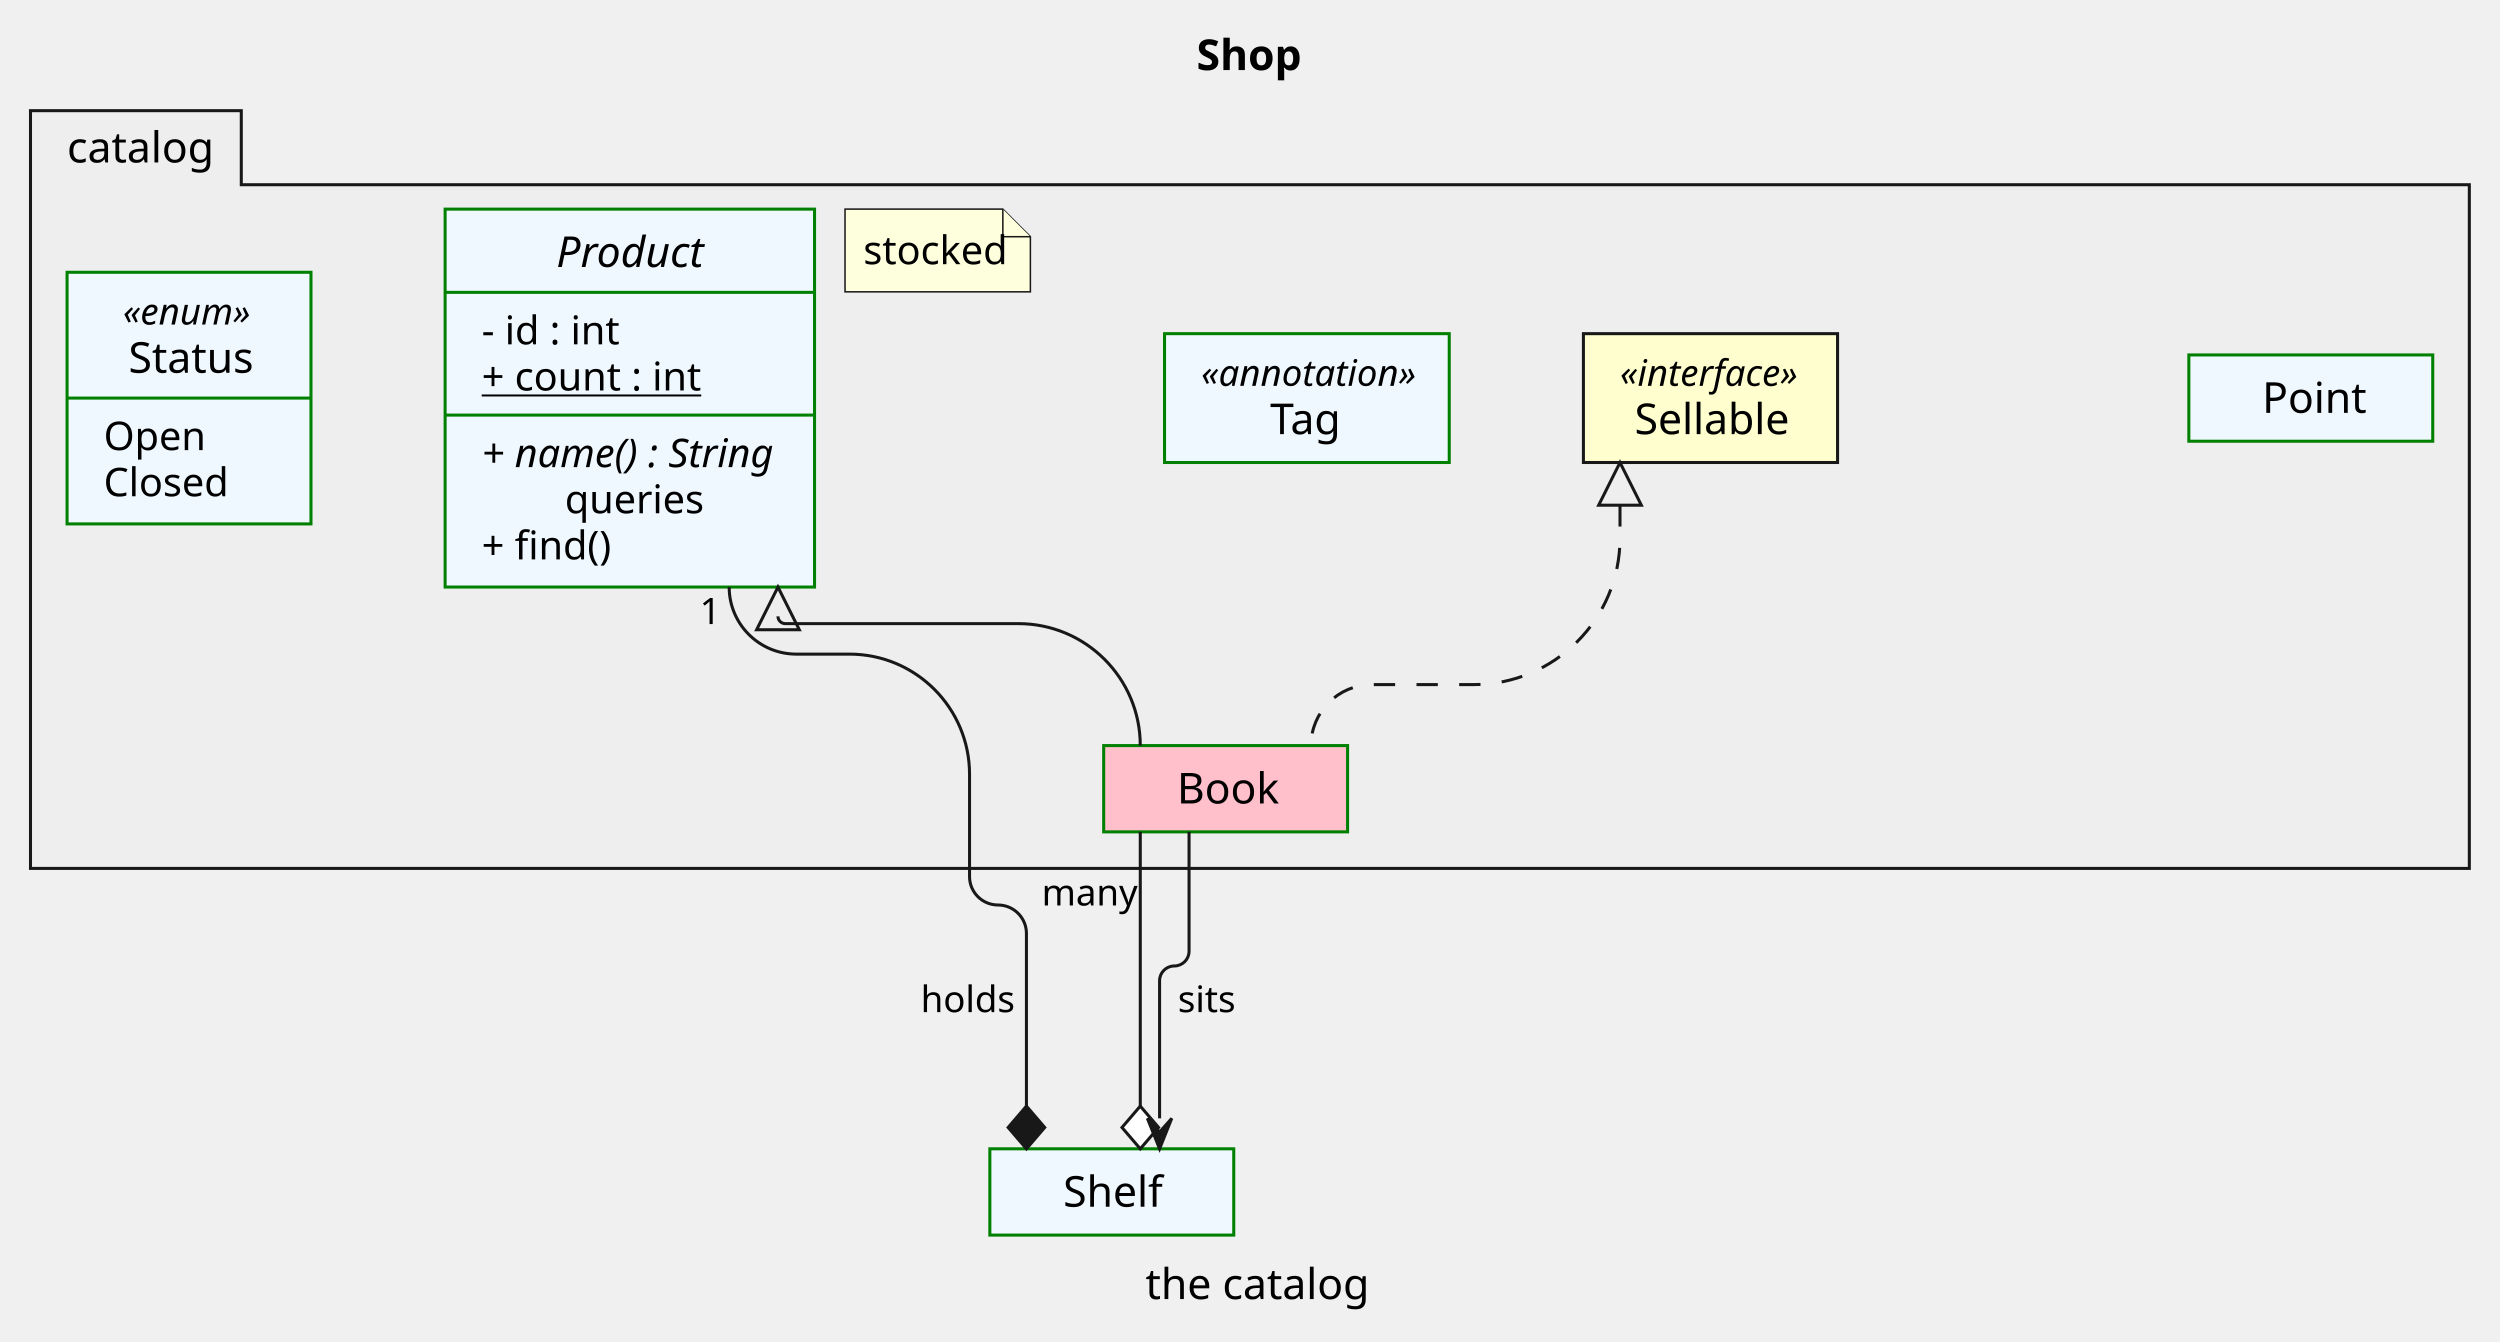
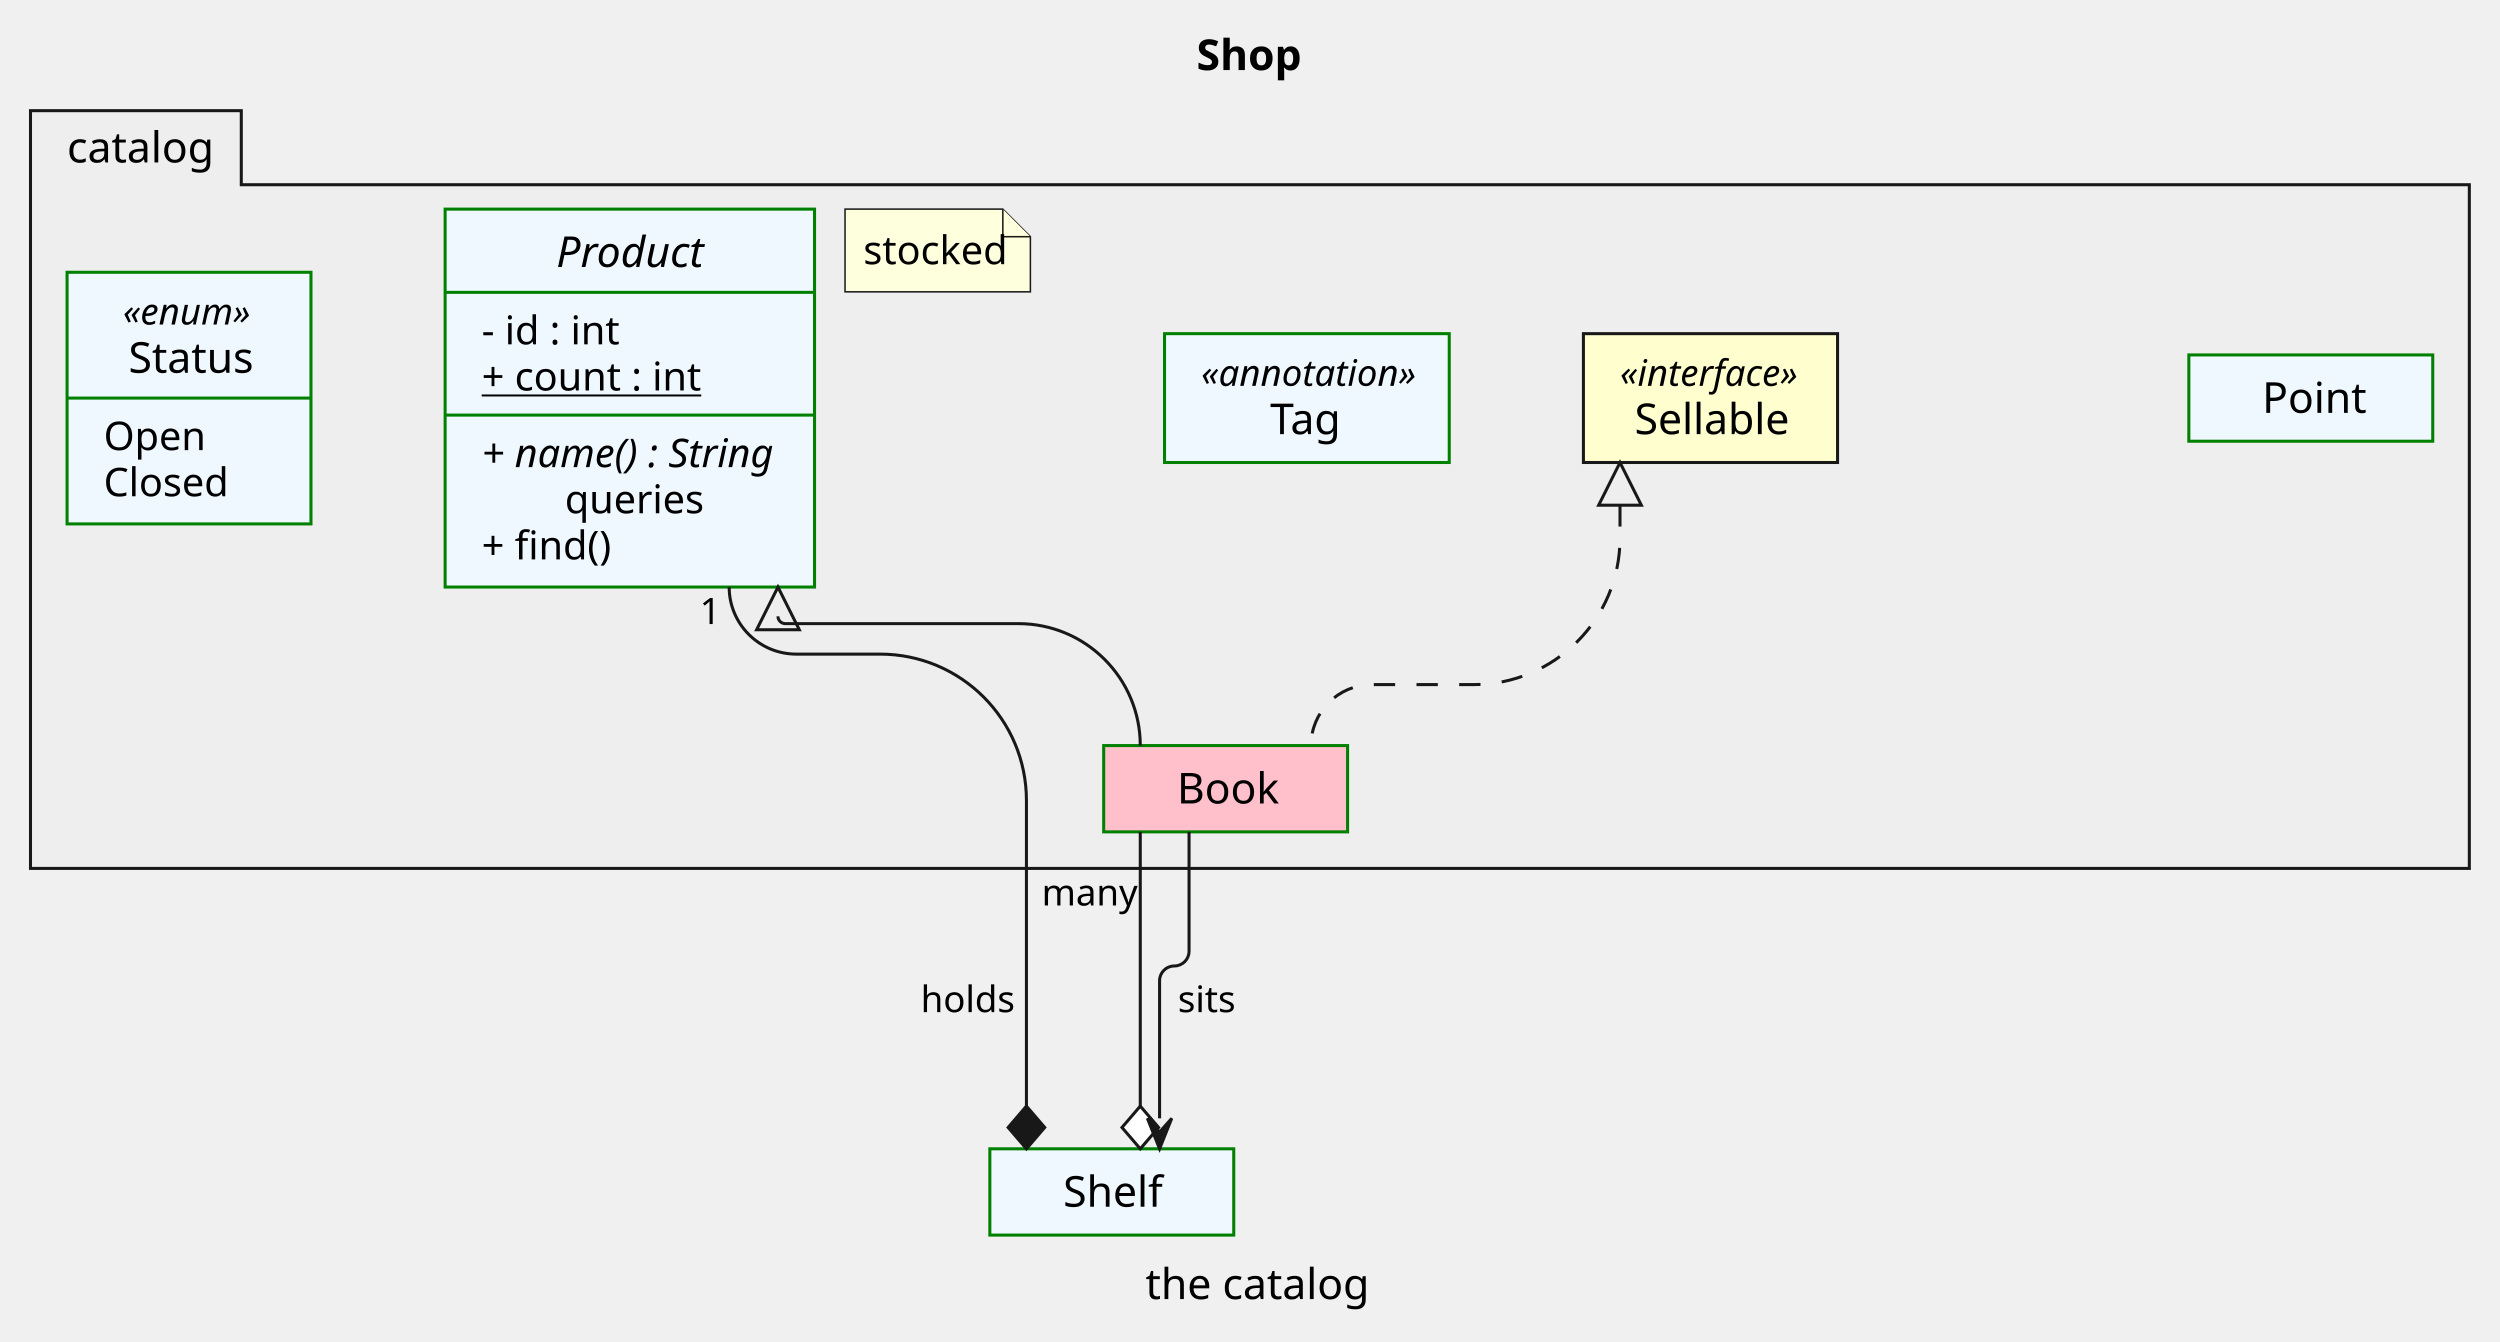
<svg xmlns="http://www.w3.org/2000/svg" width="820" height="440" viewBox="0 0 820 440">
  <g transform="translate(10,10)">
    <g>
      <polygon points="69.14,50.59 69.14,26.3 0,26.3 0,274.84 799.94,274.84 799.94,50.59" fill="#EEEEEE" stroke="#181818" stroke-width="1" />
      <rect x="136" y="58.59" width="121.17" height="123.96" fill="#F0F8FF" stroke="#008000" stroke-width="1" />
      <line x1="136" y1="85.89" x2="257.17" y2="85.89" fill="none" stroke="#008000" stroke-width="1" />
      <line x1="136" y1="126.15" x2="257.17" y2="126.15" fill="none" stroke="#008000" stroke-width="1" />
      <rect x="509.36" y="99.44" width="83.36" height="42.26" fill="#FEFECE" stroke="#181818" stroke-width="1" />
      <rect x="12" y="79.31" width="80" height="82.53" fill="#F0F8FF" stroke="#008000" stroke-width="1" />
      <line x1="12" y1="120.57" x2="92" y2="120.57" fill="none" stroke="#008000" stroke-width="1" />
      <rect x="371.97" y="99.44" width="93.38" height="42.26" fill="#F0F8FF" stroke="#008000" stroke-width="1" />
      <rect x="707.94" y="106.42" width="80" height="28.3" fill="#F0F8FF" stroke="#008000" stroke-width="1" />
      <rect x="352.01" y="234.55" width="80" height="28.3" fill="#FFC0CB" stroke="#008000" stroke-width="1" />
      <rect x="314.67" y="366.81" width="80" height="28.3" fill="#F0F8FF" stroke="#008000" stroke-width="1" />
-       <path d="M326.67,352.81 L326.67,296.18 C326.67,291.02 322.5,286.84 317.34,286.84 L317.34,286.84 C312.19,286.84 308.01,282.67 308.01,277.51 L308.01,243.96 C308.01,222.2 290.36,204.55 268.59,204.55 L251.17,204.55 C239.02,204.55 229.17,194.7 229.17,182.55 L229.17,182.55" fill="none" stroke="#181818" stroke-width="1" />
+       <path d="M326.67,352.81 L326.67,252.55 C326.67,226.04 305.18,204.55 278.67,204.55 L251.17,204.55 C239.02,204.55 229.17,194.7 229.17,182.55 L229.17,182.55" fill="none" stroke="#181818" stroke-width="1" />
      <polyline points="364.01,352.81 364.01,262.84" fill="none" stroke="#181818" stroke-width="1" />
      <path d="M380.01,262.84 L380.01,302.01 C380.01,304.68 377.84,306.84 375.17,306.84 L375.17,306.84 C372.5,306.84 370.34,309.01 370.34,311.68 L370.34,356.81" fill="none" stroke="#181818" stroke-width="1" />
      <path d="M245.17,192.15 L245.17,192.15 C245.17,193.47 246.25,194.55 247.57,194.55 L324.01,194.55 C346.1,194.55 364.01,212.46 364.01,234.55 L364.01,234.55" fill="none" stroke="#181818" stroke-width="1" />
      <path d="M521.36,155.7 L521.36,166.55 C521.36,193.06 499.87,214.55 473.36,214.55 L440.01,214.55 C428.96,214.55 420.01,223.5 420.01,234.55 L420.01,234.55" fill="none" stroke="#181818" stroke-width="1" stroke-dasharray="7,7" />
      <path d="M267.17,58.59 L267.17,85.72 L327.97,85.72 L327.97,67.64 L318.93,58.59 Z" fill="#FEFFDD" stroke="#181818" stroke-width="0.5" />
      <path d="M318.93,58.59 L318.93,67.64 L327.97,67.64" fill="#FEFFDD" stroke="#181818" stroke-width="0.5" />
    </g>
    <g>
      <text font-family="sans-serif" xml:space="preserve">
        <tspan x="12" y="43.29" font-size="14" fill="#000000" textLength="45.14" lengthAdjust="spacing">catalog</tspan>
      </text>
      <text font-family="sans-serif" xml:space="preserve">
        <tspan x="172.47" y="77.58" font-size="14" fill="#000000" font-style="italic" textLength="48.24" lengthAdjust="spacing">Product</tspan>
      </text>
      <text font-family="sans-serif" xml:space="preserve">
        <tspan x="148" y="102.95" font-size="13" fill="#000000" textLength="42.63" lengthAdjust="spacing">- id : int</tspan>
      </text>
      <text font-family="sans-serif" xml:space="preserve">
        <tspan x="148" y="118.08" font-size="13" fill="#000000" text-decoration="underline" textLength="67.57" lengthAdjust="spacing">+ count : int</tspan>
      </text>
      <text font-family="sans-serif" xml:space="preserve">
        <tspan x="148" y="143.22" font-size="13" fill="#000000" font-style="italic" textLength="97.17" lengthAdjust="spacing">+ name() : String</tspan>
      </text>
      <text font-family="sans-serif" xml:space="preserve">
        <tspan x="175.27" y="158.35" font-size="13" fill="#000000" textLength="42.63" lengthAdjust="spacing">queries</tspan>
      </text>
      <text font-family="sans-serif" xml:space="preserve">
        <tspan x="148" y="173.48" font-size="13" fill="#000000" textLength="40.82" lengthAdjust="spacing">+ find()</tspan>
      </text>
      <text font-family="sans-serif" xml:space="preserve">
        <tspan x="521.36" y="116.57" font-size="12" fill="#000000" font-style="italic" textLength="59.36" lengthAdjust="spacing">«interface»</tspan>
      </text>
      <text font-family="sans-serif" xml:space="preserve">
        <tspan x="526.14" y="132.4" font-size="14" fill="#000000" textLength="49.8" lengthAdjust="spacing">Sellable</tspan>
      </text>
      <text font-family="sans-serif" xml:space="preserve">
        <tspan x="30.32" y="96.44" font-size="12" fill="#000000" font-style="italic" textLength="43.36" lengthAdjust="spacing">«enum»</tspan>
      </text>
      <text font-family="sans-serif" xml:space="preserve">
        <tspan x="32.15" y="112.27" font-size="14" fill="#000000" textLength="39.69" lengthAdjust="spacing">Status</tspan>
      </text>
      <text font-family="sans-serif" xml:space="preserve">
        <tspan x="24" y="137.63" font-size="13" fill="#000000" textLength="31.8" lengthAdjust="spacing">Open</tspan>
      </text>
      <text font-family="sans-serif" xml:space="preserve">
        <tspan x="24" y="152.77" font-size="13" fill="#000000" textLength="40.46" lengthAdjust="spacing">Closed</tspan>
      </text>
      <text font-family="sans-serif" xml:space="preserve">
        <tspan x="383.97" y="116.57" font-size="12" fill="#000000" font-style="italic" textLength="69.38" lengthAdjust="spacing">«annotation»</tspan>
      </text>
      <text font-family="sans-serif" xml:space="preserve">
        <tspan x="406.6" y="132.4" font-size="14" fill="#000000" textLength="24.12" lengthAdjust="spacing">Tag</tspan>
      </text>
      <text font-family="sans-serif" xml:space="preserve">
        <tspan x="731.99" y="125.41" font-size="14" fill="#000000" textLength="31.91" lengthAdjust="spacing">Point</tspan>
      </text>
      <text font-family="sans-serif" xml:space="preserve">
        <tspan x="376.05" y="253.54" font-size="14" fill="#000000" textLength="31.91" lengthAdjust="spacing">Book</tspan>
      </text>
      <text font-family="sans-serif" xml:space="preserve">
        <tspan x="338.72" y="385.8" font-size="14" fill="#000000" textLength="31.91" lengthAdjust="spacing">Shelf</tspan>
      </text>
      <text font-family="sans-serif" xml:space="preserve">
        <tspan x="291.99" y="321.98" font-size="12" fill="#000000" textLength="28.68" lengthAdjust="spacing">holds</tspan>
      </text>
      <text font-family="sans-serif" xml:space="preserve">
        <tspan x="219.5" y="194.7" font-size="12" fill="#000000" textLength="6.67" lengthAdjust="spacing">1</tspan>
      </text>
      <text font-family="sans-serif" xml:space="preserve">
        <tspan x="331.67" y="287" font-size="12" fill="#000000" textLength="29.34" lengthAdjust="spacing">many</tspan>
      </text>
      <text font-family="sans-serif" xml:space="preserve">
        <tspan x="376.34" y="321.98" font-size="12" fill="#000000" textLength="18" lengthAdjust="spacing">sits</tspan>
      </text>
      <text font-family="sans-serif" xml:space="preserve">
        <tspan x="273.17" y="76.66" font-size="13" fill="#000000" textLength="44.8" lengthAdjust="spacing">stocked</tspan>
      </text>
      <polygon points="326.67,366.81 320.67,359.81 326.67,352.81 332.67,359.81" fill="#181818" stroke="#181818" stroke-width="1" />
      <polygon points="364.01,366.81 358.01,359.81 364.01,352.81 370.01,359.81" fill="#FFFFFF" stroke="#181818" stroke-width="1" />
      <polygon points="366.34,356.81 370.34,366.81 374.34,356.81 370.34,361.31" fill="#181818" stroke="#181818" stroke-width="1" />
      <polygon points="252.17,196.55 245.17,182.55 238.17,196.55" fill="none" stroke="#181818" stroke-width="1" />
      <polygon points="528.36,155.7 521.36,141.7 514.36,155.7" fill="none" stroke="#181818" stroke-width="1" />
      <text font-family="sans-serif" xml:space="preserve">
        <tspan x="382.47" y="12.99" font-size="14" fill="#000000" font-weight="bold" textLength="35" lengthAdjust="spacing">Shop</tspan>
      </text>
      <text font-family="sans-serif" xml:space="preserve">
        <tspan x="365.73" y="416.1" font-size="14" fill="#000000" textLength="68.49" lengthAdjust="spacing">the catalog</tspan>
      </text>
    </g>
  </g>
</svg>
